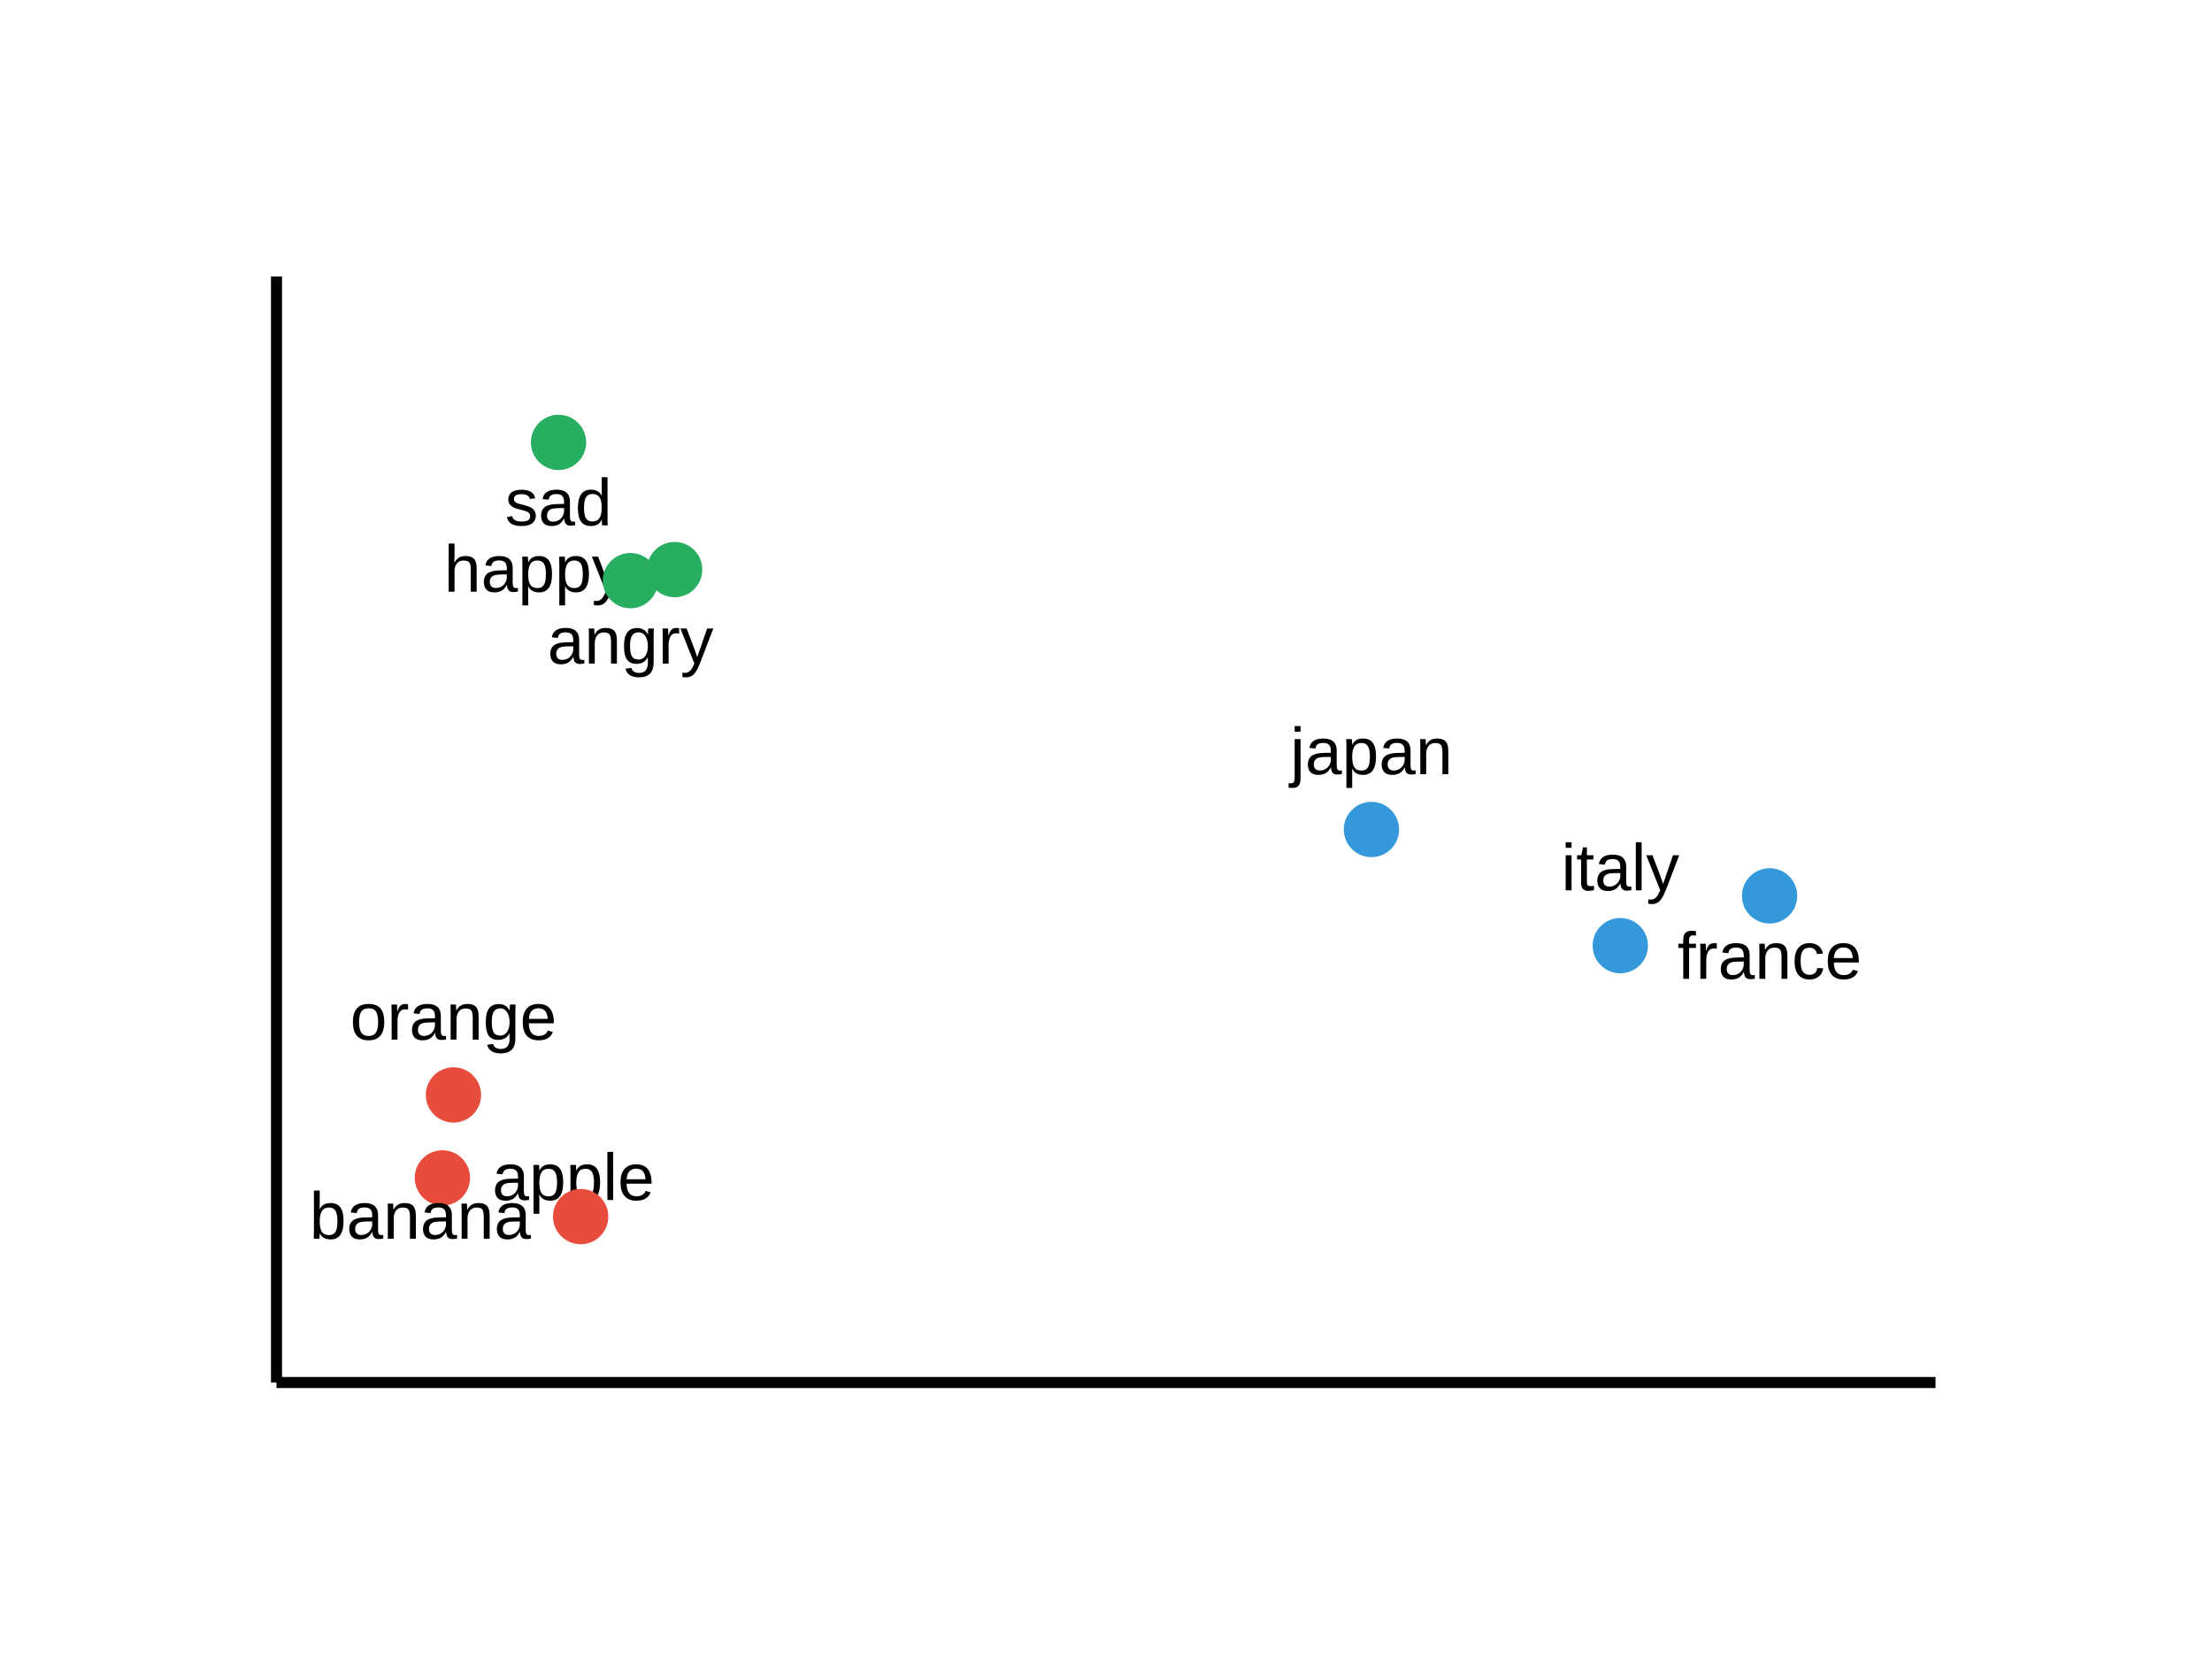
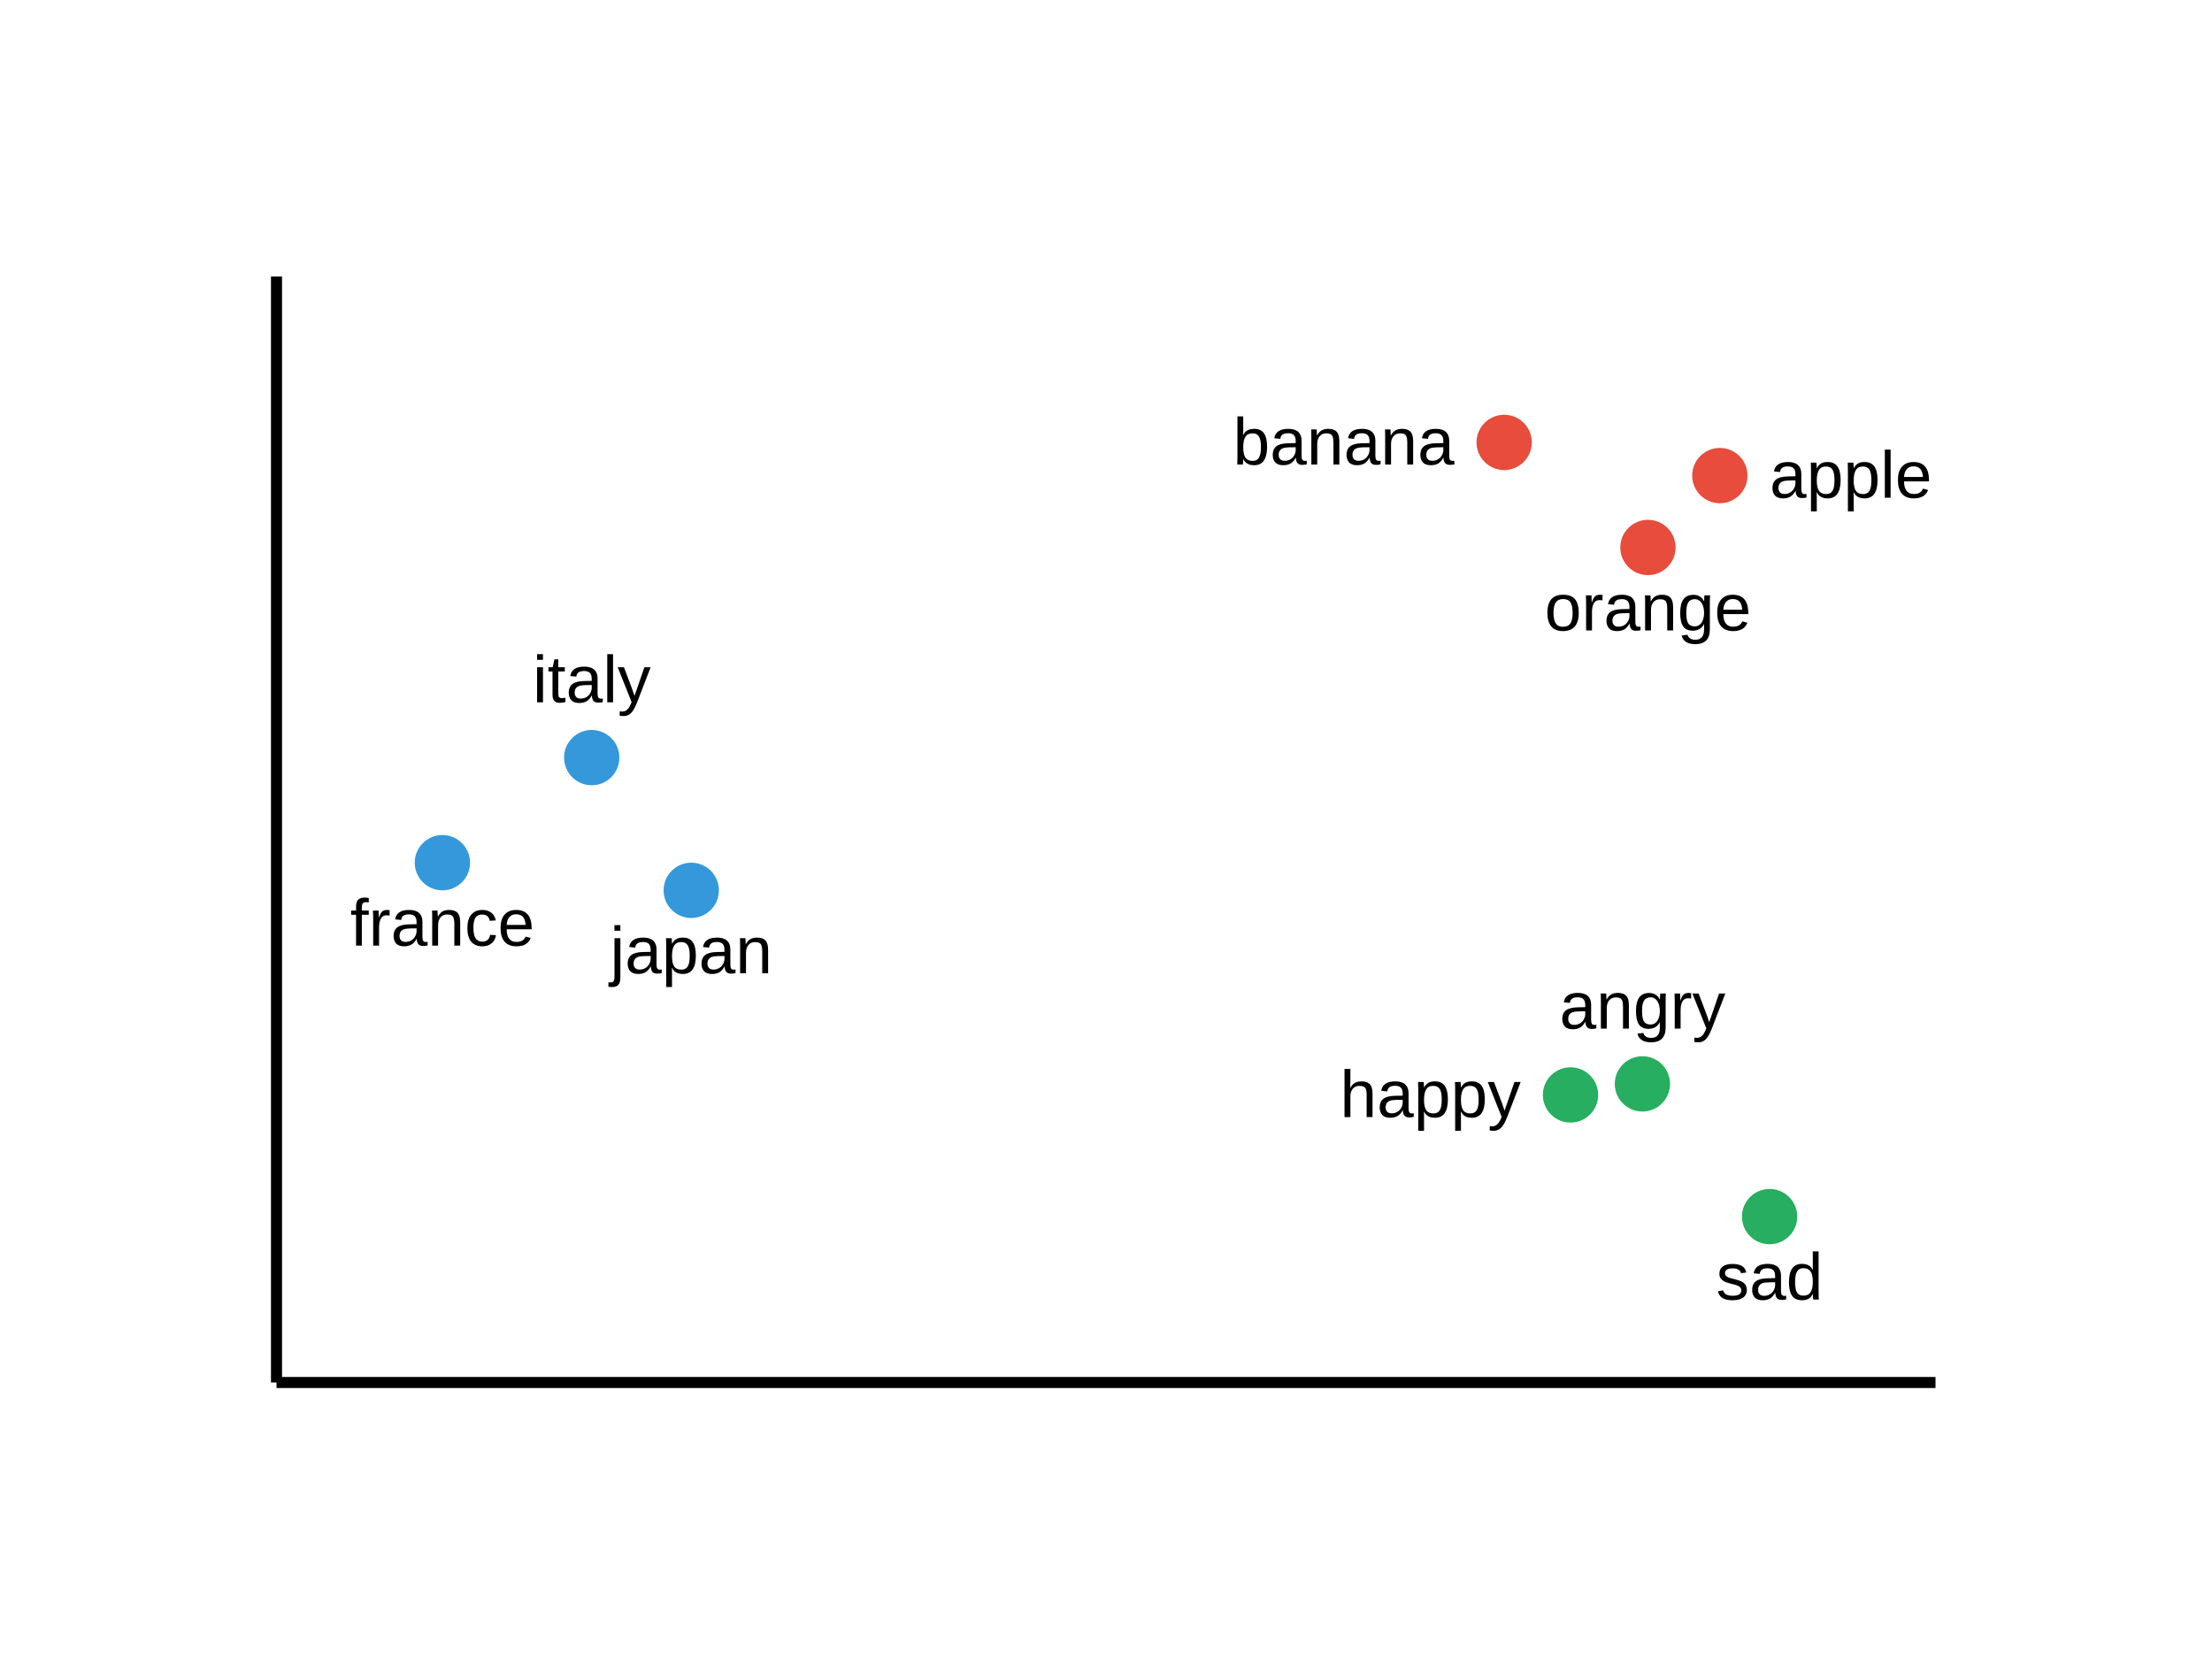
<svg xmlns="http://www.w3.org/2000/svg" viewBox="0 0 400 300">
  <rect width="400" height="300" fill="white" />
  <line x1="50" y1="50" x2="50" y2="250" stroke="black" stroke-width="2" />
  <line x1="50" y1="250" x2="350" y2="250" stroke="black" stroke-width="2" />
-   <circle cx="80" cy="213" r="5" fill="#e74c3c" />
-   <text x="89" y="217" text-anchor="start" font-family="Arial, sans-serif" font-size="12" fill="black">apple</text>
-   <circle cx="105" cy="220" r="5" fill="#e74c3c" />
-   <text x="96" y="224" text-anchor="end" font-family="Arial, sans-serif" font-size="12" fill="black">banana</text>
-   <circle cx="82" cy="198" r="5" fill="#e74c3c" />
-   <text x="82" y="188" text-anchor="middle" font-family="Arial, sans-serif" font-size="12" fill="black">orange</text>
-   <circle cx="293" cy="171" r="5" fill="#3498db" />
-   <text x="293" y="161" text-anchor="middle" font-family="Arial, sans-serif" font-size="12" fill="black">italy</text>
-   <circle cx="320" cy="162" r="5" fill="#3498db" />
-   <text x="320" y="177" text-anchor="middle" font-family="Arial, sans-serif" font-size="12" fill="black">france</text>
-   <circle cx="248" cy="150" r="5" fill="#3498db" />
-   <text x="248" y="140" text-anchor="middle" font-family="Arial, sans-serif" font-size="12" fill="black">japan</text>
-   <circle cx="122" cy="103" r="5" fill="#27ae60" />
-   <text x="113" y="107" text-anchor="end" font-family="Arial, sans-serif" font-size="12" fill="black">happy</text>
-   <circle cx="101" cy="80" r="5" fill="#27ae60" />
-   <text x="101" y="95" text-anchor="middle" font-family="Arial, sans-serif" font-size="12" fill="black">sad</text>
-   <circle cx="114" cy="105" r="5" fill="#27ae60" />
-   <text x="114" y="120" text-anchor="middle" font-family="Arial, sans-serif" font-size="12" fill="black">angry</text>
+   <circle cx="311" cy="86" r="5" fill="#e74c3c" />
+   <text x="320" y="90" text-anchor="start" font-family="Arial, sans-serif" font-size="12" fill="black">apple</text>
+   <circle cx="272" cy="80" r="5" fill="#e74c3c" />
+   <text x="263" y="84" text-anchor="end" font-family="Arial, sans-serif" font-size="12" fill="black">banana</text>
+   <circle cx="298" cy="99" r="5" fill="#e74c3c" />
+   <text x="298" y="114" text-anchor="middle" font-family="Arial, sans-serif" font-size="12" fill="black">orange</text>
+   <circle cx="107" cy="137" r="5" fill="#3498db" />
+   <text x="107" y="127" text-anchor="middle" font-family="Arial, sans-serif" font-size="12" fill="black">italy</text>
+   <circle cx="80" cy="156" r="5" fill="#3498db" />
+   <text x="80" y="171" text-anchor="middle" font-family="Arial, sans-serif" font-size="12" fill="black">france</text>
+   <circle cx="125" cy="161" r="5" fill="#3498db" />
+   <text x="125" y="176" text-anchor="middle" font-family="Arial, sans-serif" font-size="12" fill="black">japan</text>
+   <circle cx="284" cy="198" r="5" fill="#27ae60" />
+   <text x="275" y="202" text-anchor="end" font-family="Arial, sans-serif" font-size="12" fill="black">happy</text>
+   <circle cx="320" cy="220" r="5" fill="#27ae60" />
+   <text x="320" y="235" text-anchor="middle" font-family="Arial, sans-serif" font-size="12" fill="black">sad</text>
+   <circle cx="297" cy="196" r="5" fill="#27ae60" />
+   <text x="297" y="186" text-anchor="middle" font-family="Arial, sans-serif" font-size="12" fill="black">angry</text>
</svg>
